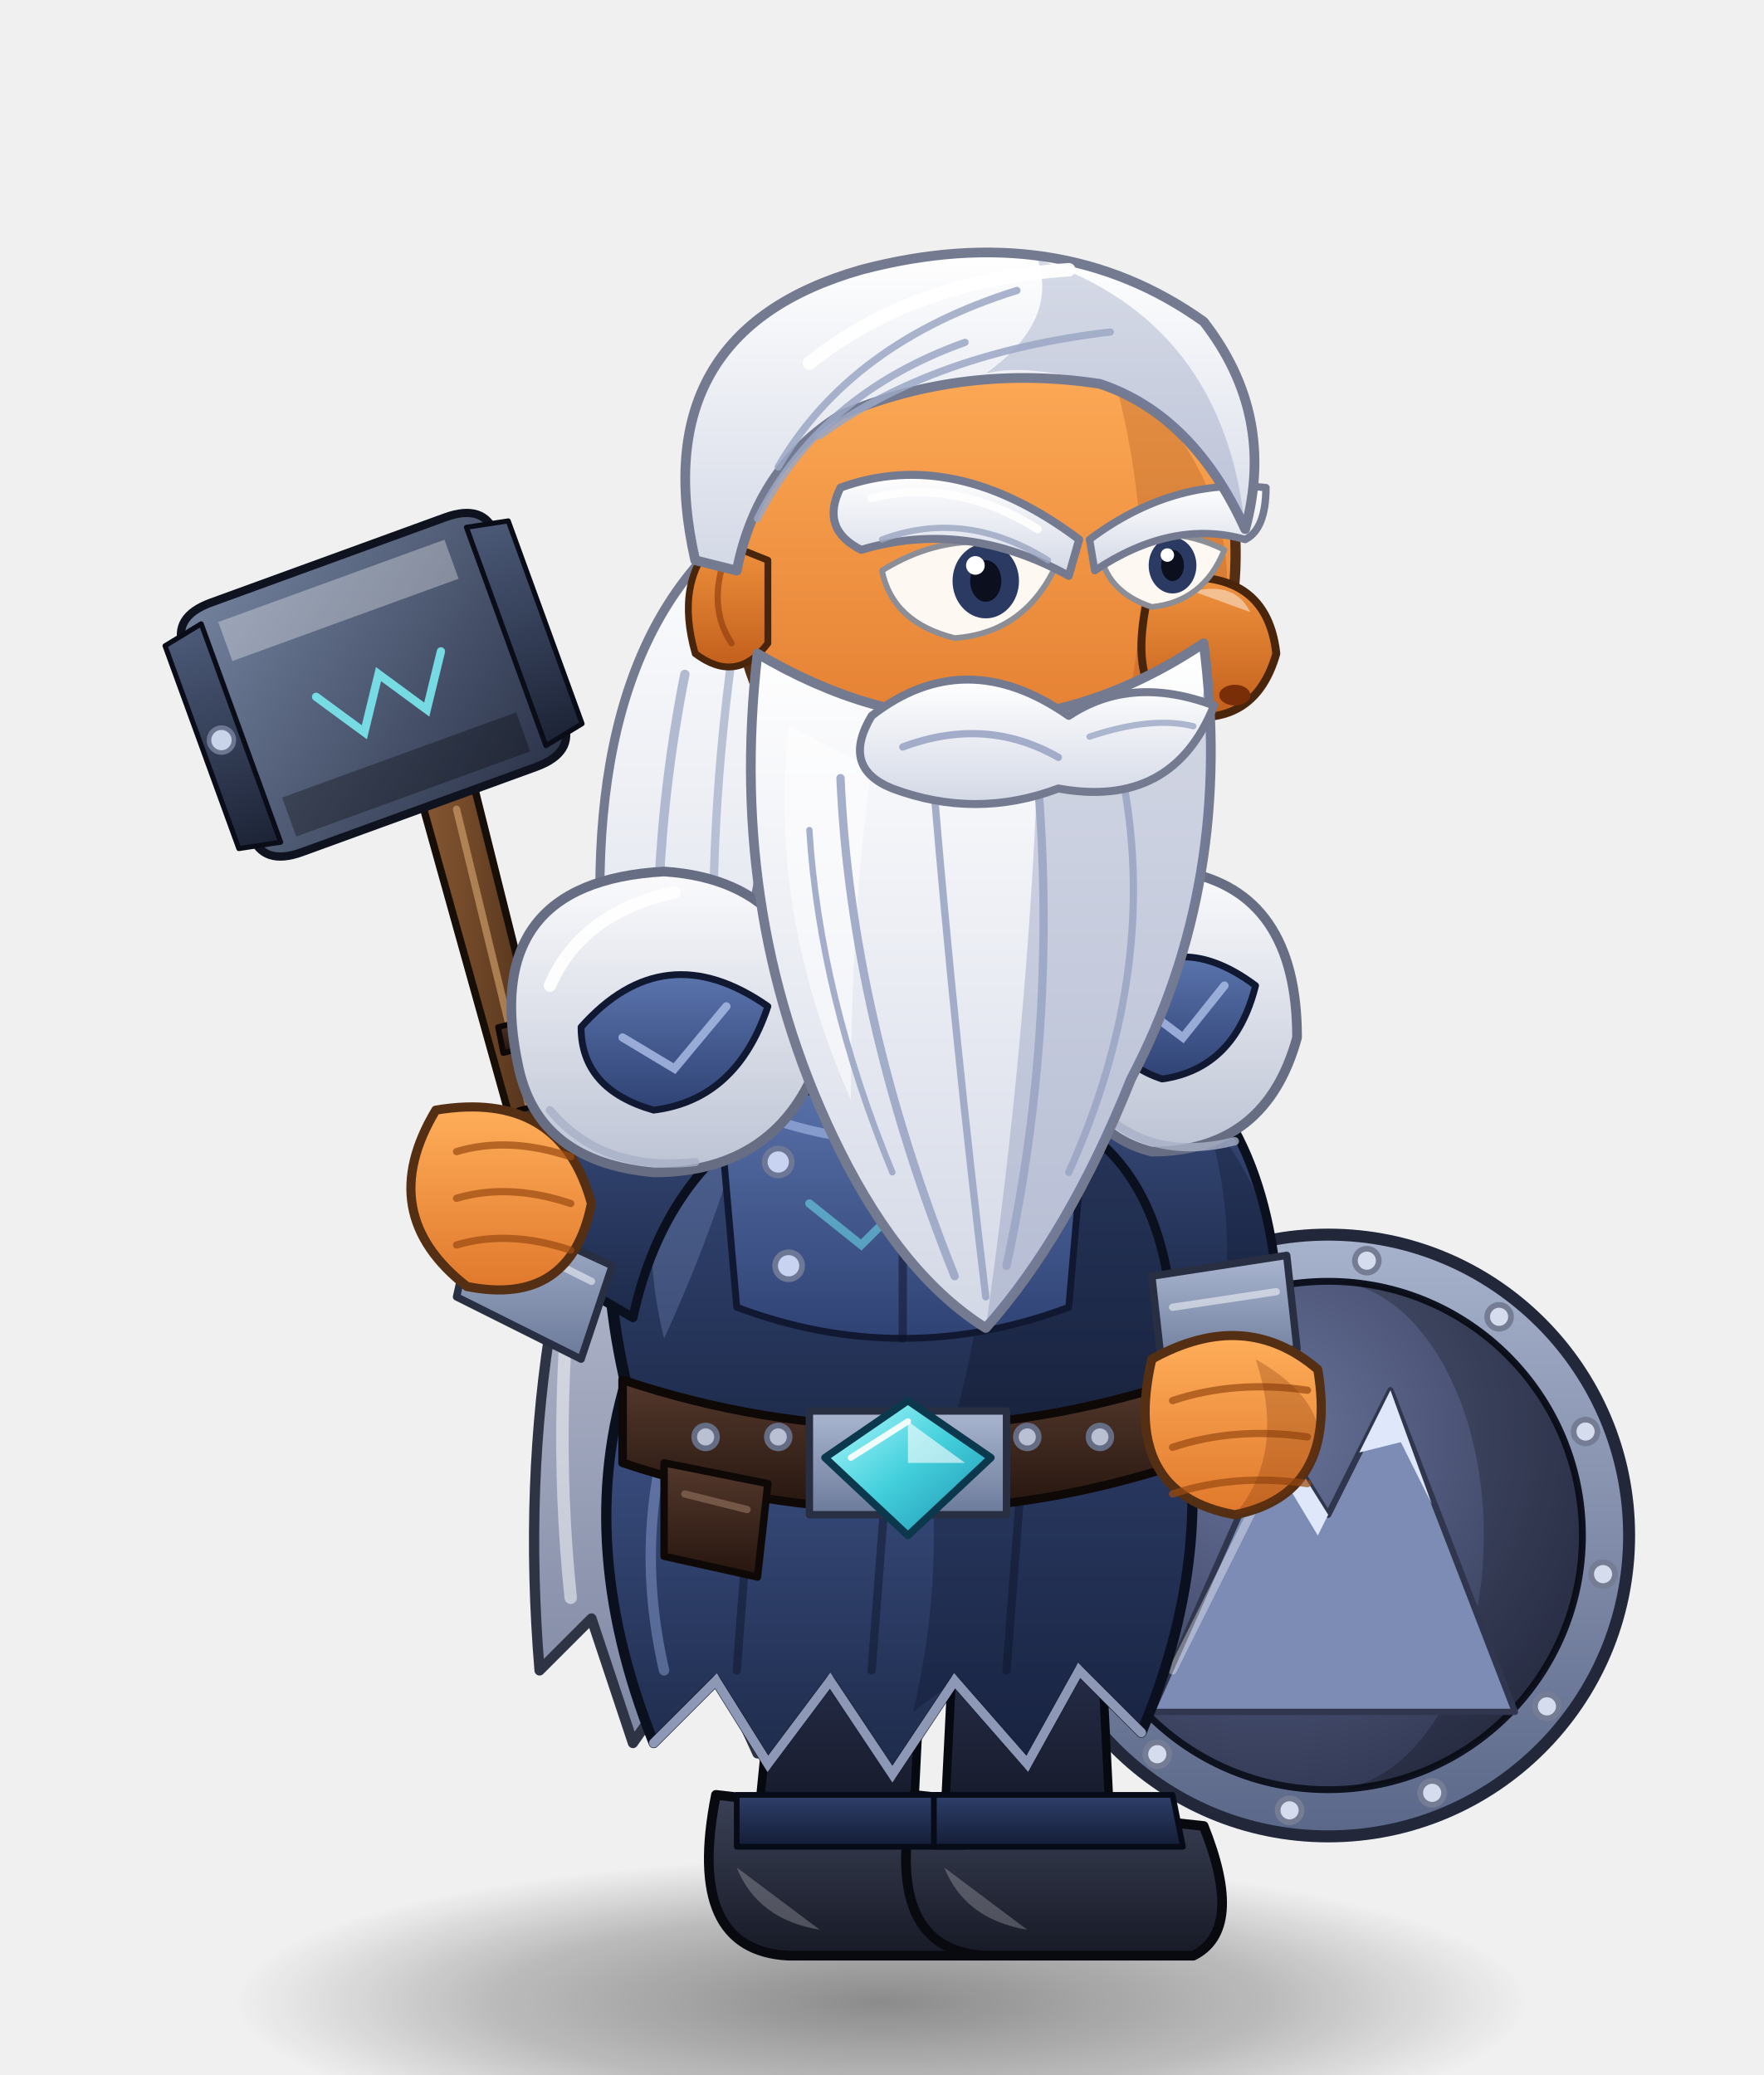
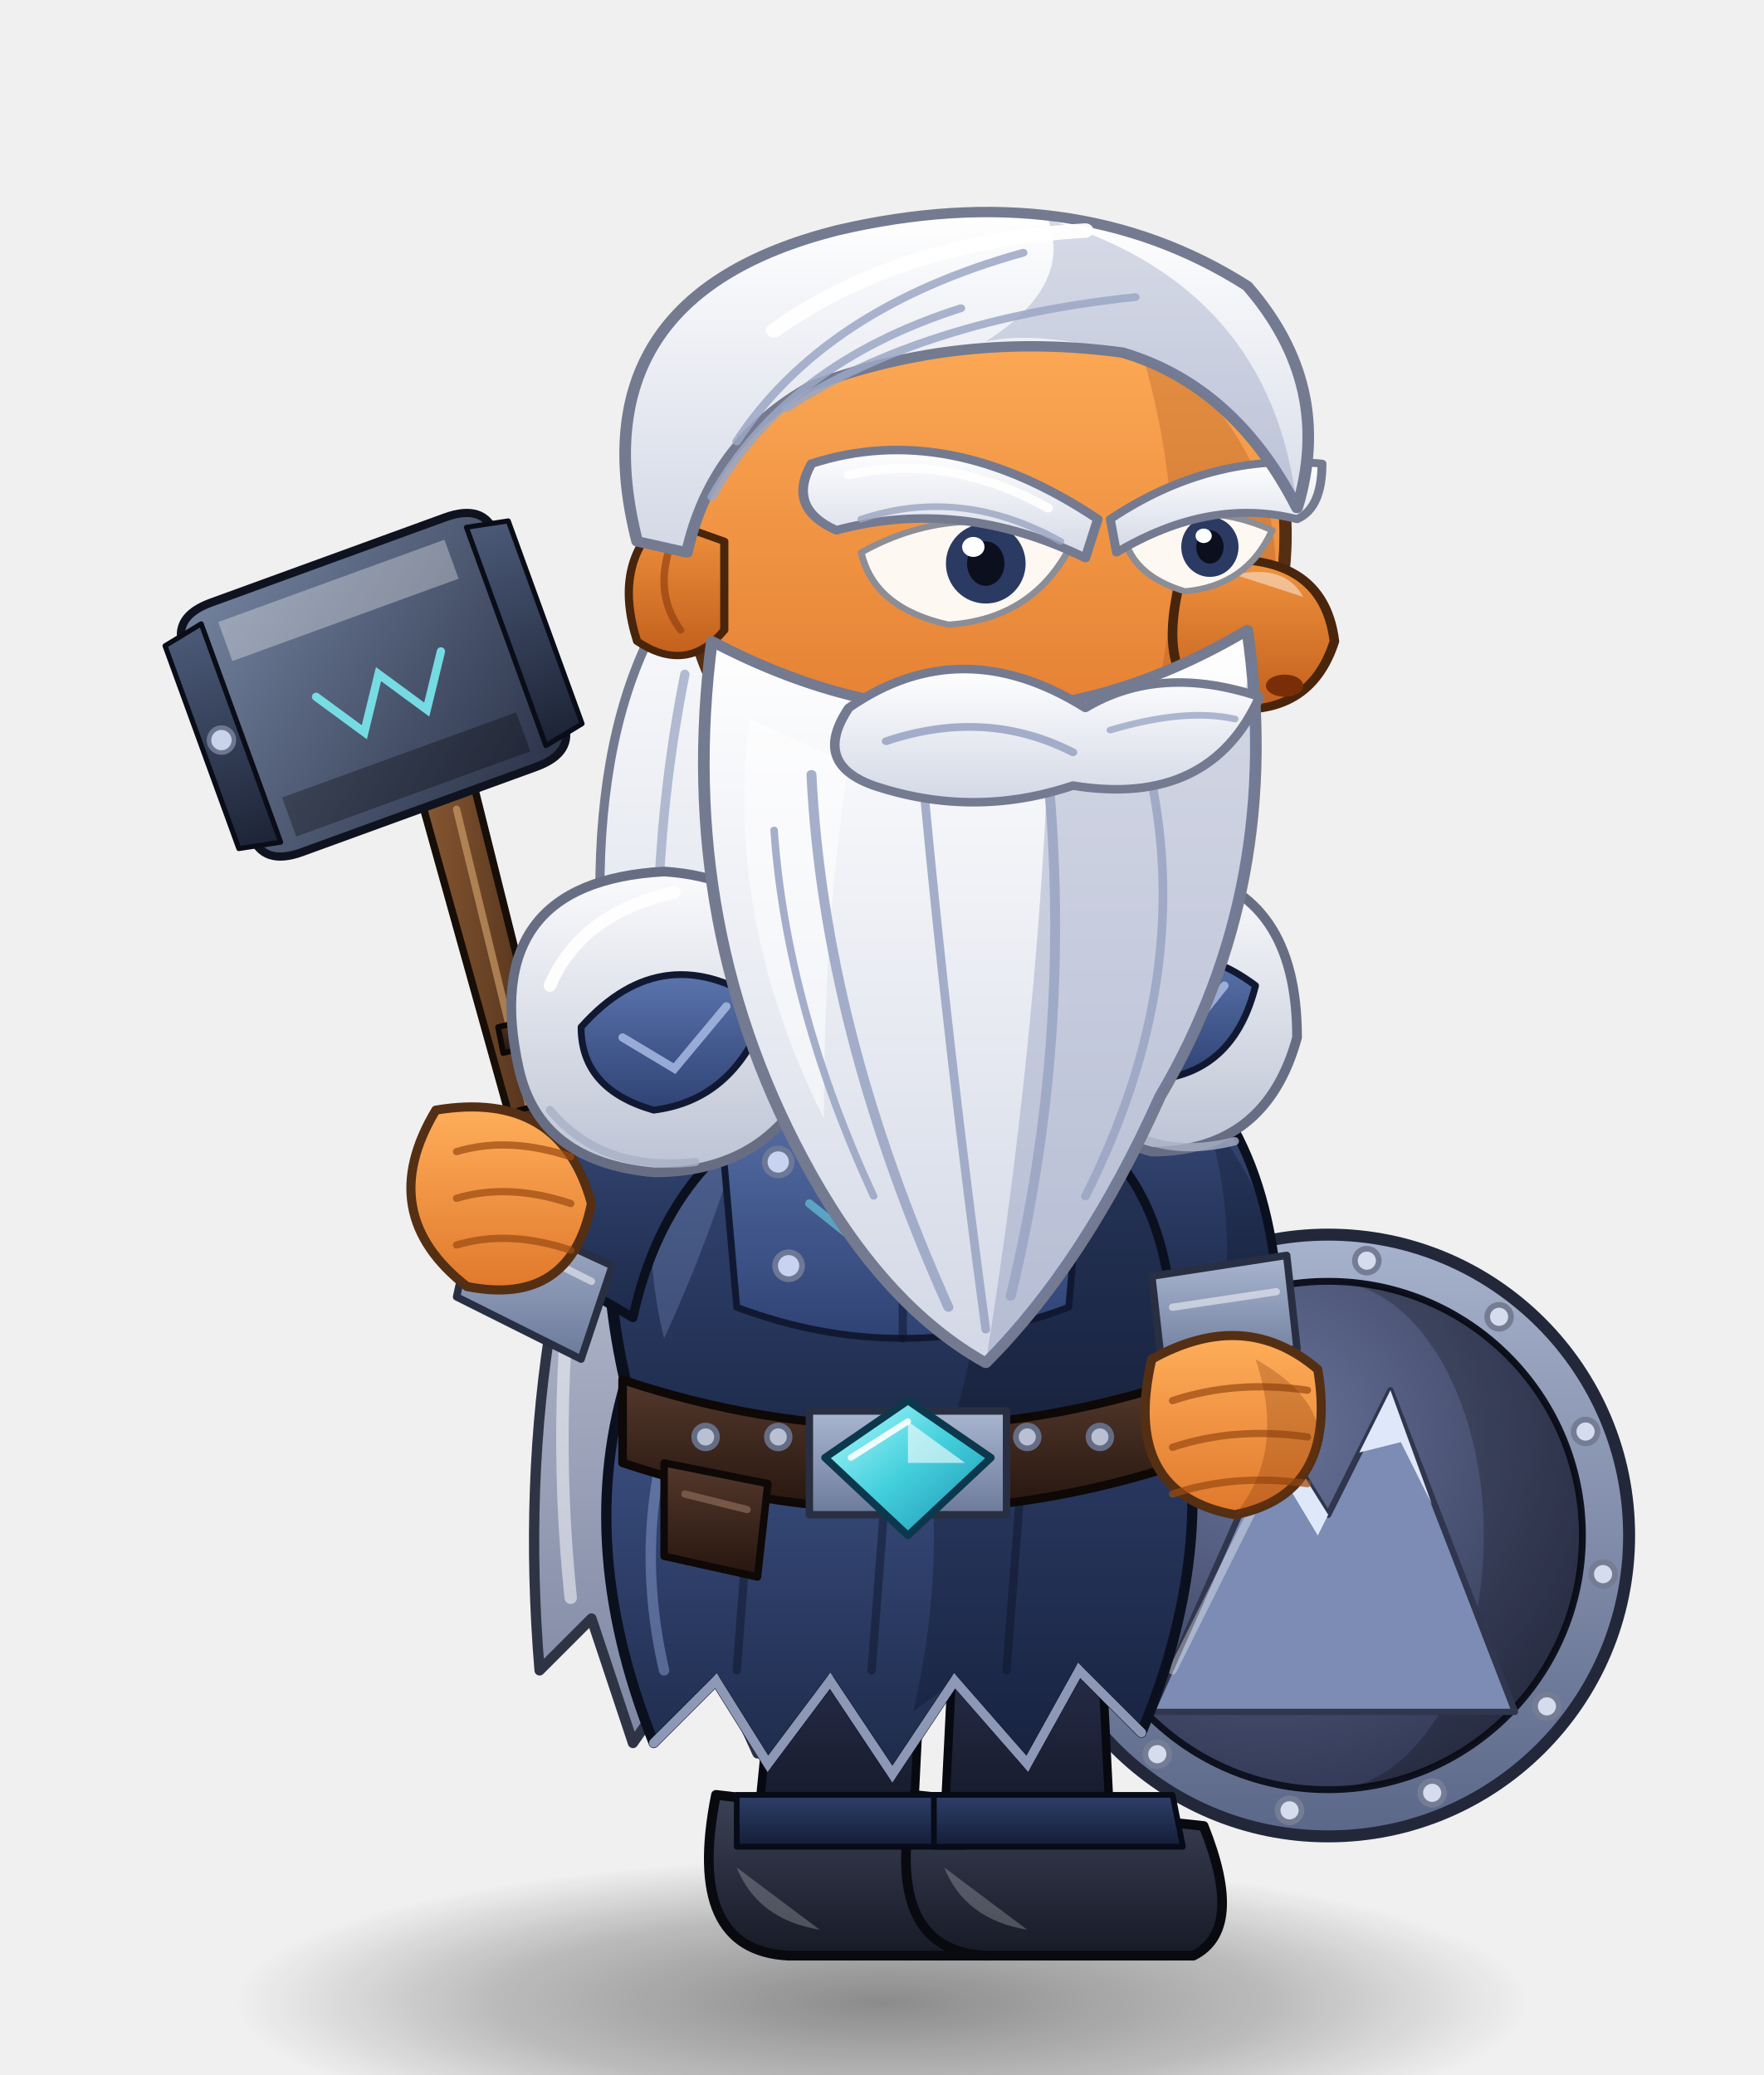
<svg xmlns="http://www.w3.org/2000/svg" viewBox="0 0 340 400" width="340" height="400">
  <defs>
    <linearGradient id="g1" x1="0" y1="0" x2="0" y2="1">
      <stop offset="0" stop-color="#40558a" />
      <stop offset="1" stop-color="#1d2a4a" />
    </linearGradient>
    <linearGradient id="g2" x1="0" y1="0" x2="0" y2="1">
      <stop offset="0" stop-color="#2e3f6a" />
      <stop offset="1" stop-color="#141d36" />
    </linearGradient>
    <linearGradient id="g3" x1="0" y1="0" x2="0" y2="1">
      <stop offset="0" stop-color="#5a74ac" />
      <stop offset="1" stop-color="#2f4274" />
    </linearGradient>
    <linearGradient id="g4" x1="0" y1="0" x2="0" y2="1">
      <stop offset="0" stop-color="#aab6d0" />
      <stop offset="1" stop-color="#6c7a9a" />
    </linearGradient>
    <linearGradient id="g5" x1="0" y1="0" x2="0" y2="1">
      <stop offset="0" stop-color="#ffae5a" />
      <stop offset="1" stop-color="#e0782c" />
    </linearGradient>
    <linearGradient id="g6" x1="0" y1="0" x2="0" y2="1">
      <stop offset="0" stop-color="#f0933e" />
      <stop offset="1" stop-color="#c25f1c" />
    </linearGradient>
    <linearGradient id="g7" x1="0" y1="0" x2="0" y2="1">
      <stop offset="0" stop-color="#ffffff" />
      <stop offset="1" stop-color="#d3d8e6" />
    </linearGradient>
    <linearGradient id="g8" x1="0" y1="0" x2="0" y2="1">
      <stop offset="0" stop-color="#fbfbfd" />
      <stop offset="1" stop-color="#bcc3d4" />
    </linearGradient>
    <linearGradient id="g9" x1="0" y1="0" x2="0" y2="1">
      <stop offset="0" stop-color="#c9cedd" />
      <stop offset="1" stop-color="#7d86a2" />
    </linearGradient>
    <linearGradient id="g10" x1="0" y1="0" x2="0" y2="1">
      <stop offset="0" stop-color="#3b4156" />
      <stop offset="1" stop-color="#171a26" />
    </linearGradient>
    <linearGradient id="g11" x1="0" y1="0" x2="0" y2="1">
      <stop offset="0" stop-color="#2b3250" />
      <stop offset="1" stop-color="#141828" />
    </linearGradient>
    <linearGradient id="g12" x1="0" y1="0" x2="0" y2="1">
      <stop offset="0" stop-color="#54382c" />
      <stop offset="1" stop-color="#26160f" />
    </linearGradient>
    <linearGradient id="g13" x1="0" y1="0" x2="1" y2="0">
      <stop offset="0" stop-color="#8a5a34" />
      <stop offset="1" stop-color="#3e2412" />
    </linearGradient>
    <linearGradient id="g14" x1="0" y1="0" x2="1" y2="1">
      <stop offset="0" stop-color="#74839f" />
      <stop offset="1" stop-color="#2a3248" />
    </linearGradient>
    <linearGradient id="g15" x1="0" y1="0" x2="0" y2="1">
      <stop offset="0" stop-color="#4c5a78" />
      <stop offset="1" stop-color="#1c2336" />
    </linearGradient>
    <linearGradient id="g16" x1="0" y1="0" x2="1" y2="1">
      <stop offset="0" stop-color="#b6fbff" />
      <stop offset="0.5" stop-color="#43d0dc" />
      <stop offset="1" stop-color="#1e8fb0" />
    </linearGradient>
    <radialGradient id="r17" cx="0.38" cy="0.3" r="0.9">
      <stop offset="0" stop-color="#68739a" />
      <stop offset="1" stop-color="#262c46" />
    </radialGradient>
    <linearGradient id="g18" x1="0" y1="0" x2="0" y2="1">
      <stop offset="0" stop-color="#a7b2cc" />
      <stop offset="1" stop-color="#5b6788" />
    </linearGradient>
    <radialGradient id="gsh">
      <stop offset="0" stop-color="#000" stop-opacity=".42" />
      <stop offset=".6" stop-color="#000" stop-opacity=".22" />
      <stop offset="1" stop-color="#000" stop-opacity="0" />
    </radialGradient>
  </defs>
  <ellipse cx="170.0" cy="386" rx="124.2" ry="28.08" fill="url(#gsh)" />
  <path d="M126 192 Q98 250 104 322 L114 312 L122 336 L136 316 L146 338 L160 318 L174 330 L190 300 L206 214 Z" fill="url(#g9)" stroke="#2f3445" stroke-width="1.98" stroke-linejoin="round" stroke-linecap="round" />
  <path d="M150 230 L206 214 L190 300 L174 330 L160 318 L146 338 Q150 290 150 230 Z" fill="#1c2440" fill-opacity="0.26" stroke="none" />
  <path d="M112 230 Q106 270 110 308" fill="none" stroke="#ffffff" stroke-opacity="0.5" stroke-width="2.4" stroke-linecap="round" />
  <path d="M122 240 Q118 280 124 322" fill="none" stroke="#7d86a2" stroke-opacity="0.6" stroke-width="1.6" stroke-linecap="round" />
  <path d="M150 96 Q112 118 116 184 Q118 222 128 236 Q140 206 148 160 Q154 126 158 106 Z" fill="url(#g7)" stroke="#747a90" stroke-width="1.76" stroke-linejoin="round" stroke-linecap="round" />
  <path d="M132 130 Q124 170 128 214" fill="none" stroke="#aab4cc" stroke-opacity="0.9" stroke-width="1.8" stroke-linecap="round" />
  <path d="M142 120 Q136 160 138 196" fill="none" stroke="#aab4cc" stroke-opacity="0.8" stroke-width="1.6" stroke-linecap="round" />
  <ellipse cx="256" cy="296" rx="58" ry="58" fill="url(#g18)" stroke="#22283a" stroke-width="2.31" />
  <ellipse cx="256" cy="296" rx="49" ry="49" fill="url(#r17)" stroke="#0e111e" stroke-width="1.32" />
  <path d="M256 247 A49 49 0 0 1 256 345 A30 49 0 0 0 256 247 Z" fill="#000" fill-opacity="0.22" stroke="none" />
  <path d="M214 280 Q222 258 246 250 Q228 268 224 296 Z" fill="#fff" fill-opacity="0.22" stroke="none" />
  <ellipse cx="308.979" cy="303.446" rx="2.3" ry="2.3" fill="#d5dcee" stroke="#757d95" stroke-width="1.1" />
  <ellipse cx="298.159" cy="328.938" rx="2.3" ry="2.3" fill="#d5dcee" stroke="#757d95" stroke-width="1.1" />
  <ellipse cx="276.041" cy="345.604" rx="2.3" ry="2.3" fill="#d5dcee" stroke="#757d95" stroke-width="1.1" />
  <ellipse cx="248.554" cy="348.979" rx="2.3" ry="2.3" fill="#d5dcee" stroke="#757d95" stroke-width="1.1" />
  <ellipse cx="223.062" cy="338.159" rx="2.3" ry="2.3" fill="#d5dcee" stroke="#757d95" stroke-width="1.1" />
  <ellipse cx="206.396" cy="316.041" rx="2.3" ry="2.3" fill="#d5dcee" stroke="#757d95" stroke-width="1.1" />
  <ellipse cx="203.021" cy="288.554" rx="2.3" ry="2.3" fill="#d5dcee" stroke="#757d95" stroke-width="1.1" />
  <ellipse cx="213.841" cy="263.062" rx="2.3" ry="2.3" fill="#d5dcee" stroke="#757d95" stroke-width="1.1" />
  <ellipse cx="235.959" cy="246.396" rx="2.3" ry="2.3" fill="#d5dcee" stroke="#757d95" stroke-width="1.1" />
  <ellipse cx="263.446" cy="243.021" rx="2.3" ry="2.3" fill="#d5dcee" stroke="#757d95" stroke-width="1.1" />
  <ellipse cx="288.938" cy="253.841" rx="2.3" ry="2.3" fill="#d5dcee" stroke="#757d95" stroke-width="1.1" />
  <ellipse cx="305.604" cy="275.959" rx="2.3" ry="2.3" fill="#d5dcee" stroke="#757d95" stroke-width="1.1" />
  <path d="M222 330 L246 276 L256 292 L268 268 L292 330 Z" fill="#7c8cb4" stroke="#2f364d" stroke-width="1.21" stroke-linejoin="round" stroke-linecap="round" />
  <path d="M246 276 L240 288 L248 286 L254 296 L256 292 Z" fill="#dfe8fa" stroke="#2b1b17" stroke-width="0" stroke-linejoin="round" stroke-linecap="round" />
  <path d="M268 268 L262 280 L270 278 L276 290 Z" fill="#dfe8fa" stroke="#2b1b17" stroke-width="0" stroke-linejoin="round" stroke-linecap="round" />
  <path d="M226 322 L246 282" fill="none" stroke="#ffffff" stroke-opacity="0.35" stroke-width="1.6" stroke-linecap="round" />
  <path d="M150 312 L178 312 L176 352 L146 352 Z" fill="url(#g11)" stroke="#070911" stroke-width="1.65" stroke-linejoin="round" stroke-linecap="round" />
  <path d="M184 312 L212 312 L214 352 L182 352 Z" fill="url(#g11)" stroke="#070911" stroke-width="1.65" stroke-linejoin="round" stroke-linecap="round" />
  <path d="M138 346 Q132 376 152 377 L190 377 Q198 372 190 352 Z" fill="url(#g10)" stroke="#080a10" stroke-width="1.87" stroke-linejoin="round" stroke-linecap="round" />
  <path d="M176 346 Q170 376 190 377 L230 377 Q240 372 232 352 Z" fill="url(#g10)" stroke="#080a10" stroke-width="1.87" stroke-linejoin="round" stroke-linecap="round" />
  <path d="M142 346 L184 346 L186 356 L142 356 Z" fill="url(#g2)" stroke="#070b17" stroke-width="1.1" stroke-linejoin="round" stroke-linecap="round" />
  <path d="M180 346 L226 346 L228 356 L180 356 Z" fill="url(#g2)" stroke="#070b17" stroke-width="1.1" stroke-linejoin="round" stroke-linecap="round" />
  <path d="M142 360 Q146 370 158 372" fill="#fff" fill-opacity="0.22" stroke="none" />
  <path d="M182 360 Q186 370 198 372" fill="#fff" fill-opacity="0.22" stroke="none" />
  <path d="M122 262 L226 262 Q236 296 220 334 L208 322 L198 340 L184 324 L172 342 L160 324 L148 340 L138 324 L126 336 Q110 296 122 262 Z" fill="url(#g1)" stroke="#0b101f" stroke-width="1.98" stroke-linejoin="round" stroke-linecap="round" />
  <path d="M176 262 L226 262 Q236 296 220 334 L208 322 L198 340 L184 324 L176 330 Q184 296 176 262 Z" fill="#0c1226" fill-opacity="0.32" stroke="none" />
  <path d="M146 270 L142 322" fill="none" stroke="#0c1226" stroke-opacity="0.45" stroke-width="1.6" stroke-linecap="round" />
  <path d="M172 270 L168 322" fill="none" stroke="#0c1226" stroke-opacity="0.45" stroke-width="1.6" stroke-linecap="round" />
  <path d="M198 270 L194 322" fill="none" stroke="#0c1226" stroke-opacity="0.45" stroke-width="1.6" stroke-linecap="round" />
  <path d="M126 336 L138 324 L148 340 L160 324 L172 342 L184 324 L198 340 L208 322 L220 334" fill="none" stroke="#9aa7c6" stroke-opacity="0.9" stroke-width="1.8" stroke-linecap="round" />
  <path d="M130 272 Q122 296 128 322" fill="none" stroke="#7f93c4" stroke-opacity="0.55" stroke-width="2" stroke-linecap="round" />
  <path d="M122 194 Q112 236 122 272 Q174 286 226 272 Q236 236 222 194 Q174 180 122 194 Z" fill="url(#g1)" stroke="#0b101f" stroke-width="2.2" stroke-linejoin="round" stroke-linecap="round" />
  <path d="M180 188 Q228 208 226 270 Q204 278 182 280 Q198 232 180 188 Z" fill="#0c1226" fill-opacity="0.34" stroke="none" />
  <path d="M130 204 Q122 234 128 258 Q140 232 146 206 Z" fill="#9fb6ee" fill-opacity="0.22" stroke="none" />
  <path d="M138 206 Q174 218 210 206 L206 252 Q174 264 142 252 Z" fill="url(#g3)" stroke="#111932" stroke-width="1.32" stroke-linejoin="round" stroke-linecap="round" />
  <path d="M144 214 Q174 226 204 214" fill="none" stroke="#a9bcea" stroke-opacity="0.6" stroke-width="1.8" stroke-linecap="round" />
  <path d="M174 220 L174 258" fill="none" stroke="#0c1226" stroke-opacity="0.5" stroke-width="1.6" stroke-linecap="round" />
  <ellipse cx="150" cy="224" rx="2.6" ry="2.6" fill="#c7d3f0" stroke="#6d7796" stroke-width="1.1" />
  <ellipse cx="198" cy="224" rx="2.6" ry="2.6" fill="#c7d3f0" stroke="#6d7796" stroke-width="1.1" />
  <ellipse cx="152" cy="244" rx="2.6" ry="2.6" fill="#c7d3f0" stroke="#6d7796" stroke-width="1.1" />
  <ellipse cx="196" cy="244" rx="2.6" ry="2.6" fill="#c7d3f0" stroke="#6d7796" stroke-width="1.1" />
  <path d="M156 232 L166 240 L176 230 L186 240 L196 232" fill="none" stroke="#6fe0ee" stroke-opacity="0.55" stroke-width="1.6" stroke-linecap="round" />
  <path d="M120 266 Q174 284 228 266 L228 282 Q174 300 120 282 Z" fill="url(#g12)" stroke="#0e0806" stroke-width="1.65" stroke-linejoin="round" stroke-linecap="round" />
  <ellipse cx="136" cy="277" rx="2.2" ry="2.2" fill="#b9c0d4" stroke="#656d84" stroke-width="1.1" />
  <ellipse cx="150" cy="277" rx="2.2" ry="2.2" fill="#b9c0d4" stroke="#656d84" stroke-width="1.1" />
  <ellipse cx="198" cy="277" rx="2.2" ry="2.2" fill="#b9c0d4" stroke="#656d84" stroke-width="1.1" />
  <ellipse cx="212" cy="277" rx="2.2" ry="2.2" fill="#b9c0d4" stroke="#656d84" stroke-width="1.1" />
  <path d="M156 272 L194 272 L194 292 L156 292 Z" fill="url(#g4)" stroke="#292f42" stroke-width="1.43" stroke-linejoin="round" stroke-linecap="round" />
  <path d="M175 270 L191 281 L175 296 L159 281 Z" fill="url(#g16)" stroke="#0b384c" stroke-width="1.43" stroke-linejoin="round" stroke-linecap="round" />
  <path d="M175 274 L186 282 L175 282 Z" fill="#fff" fill-opacity="0.6" stroke="none" />
  <path d="M164 281 L175 274" fill="none" stroke="#fff" stroke-opacity="0.9" stroke-width="1.2" stroke-linecap="round" />
  <path d="M128 282 L148 286 L146 304 L128 300 Z" fill="url(#g12)" stroke="#0e0806" stroke-width="1.43" stroke-linejoin="round" stroke-linecap="round" />
  <path d="M132 288 L144 291" fill="none" stroke="#8b6a58" stroke-opacity="0.7" stroke-width="1.4" stroke-linecap="round" />
  <path d="M214 196 Q242 208 246 246 L226 254 Q224 226 206 216 Z" fill="url(#g1)" stroke="#0b101f" stroke-width="1.76" stroke-linejoin="round" stroke-linecap="round" />
  <path d="M232 214 Q246 232 246 246 L236 250 Q238 232 232 214 Z" fill="#0c1226" fill-opacity="0.3" stroke="none" />
  <path d="M222 246 L248 242 L250 260 L224 264 Z" fill="url(#g4)" stroke="#292f42" stroke-width="1.43" stroke-linejoin="round" stroke-linecap="round" />
  <path d="M226 252 L246 249" fill="none" stroke="#fff" stroke-opacity="0.5" stroke-width="1.4" stroke-linecap="round" />
  <path d="M222 262 Q216 288 238 292 Q258 288 254 264 Q240 252 222 262 Z" fill="url(#g5)" stroke="#552f13" stroke-width="1.76" stroke-linejoin="round" stroke-linecap="round" />
  <path d="M226 270 Q238 266 252 268" fill="none" stroke="#9a4a12" stroke-opacity="0.7" stroke-width="1.4" stroke-linecap="round" />
  <path d="M226 279 Q238 275 252 277" fill="none" stroke="#9a4a12" stroke-opacity="0.7" stroke-width="1.4" stroke-linecap="round" />
  <path d="M226 288 Q238 284 252 286" fill="none" stroke="#9a4a12" stroke-opacity="0.7" stroke-width="1.4" stroke-linecap="round" />
  <path d="M242 262 Q256 270 254 280 Q250 290 238 292 Q248 280 242 262 Z" fill="#7a3208" fill-opacity="0.28" stroke="none" />
  <path d="M204 196 Q200 168 228 168 Q250 172 250 200 Q244 222 222 222 Q206 218 204 196 Z" fill="url(#g8)" stroke="#676e84" stroke-width="1.87" stroke-linejoin="round" stroke-linecap="round" />
  <path d="M214 192 Q226 178 242 190 Q238 206 224 208 Q212 204 214 192 Z" fill="url(#g3)" stroke="#111932" stroke-width="1.32" stroke-linejoin="round" stroke-linecap="round" />
  <path d="M220 194 L228 200 L236 190" fill="none" stroke="#aebfe8" stroke-opacity="0.8" stroke-width="1.6" stroke-linecap="round" />
  <path d="M208 180 Q216 170 230 170" fill="none" stroke="#fff" stroke-opacity="0.9" stroke-width="2.4" stroke-linecap="round" />
  <path d="M212 214 Q222 224 238 220" fill="none" stroke="#a8b0c6" stroke-opacity="0.8" stroke-width="1.6" stroke-linecap="round" />
  <path d="M104 236 L112 234 L90 146 L80 150 Z" fill="url(#g13)" stroke="#170e07" stroke-width="1.43" stroke-linejoin="round" stroke-linecap="round" />
  <path d="M106 230 L88 156" fill="none" stroke="#d8a870" stroke-opacity="0.6" stroke-width="1.4" stroke-linecap="round" />
  <path d="M96 198 l8 -2 l1 5 l-8 2 Z" fill="url(#g12)" stroke="#0e0806" stroke-width="1.1" stroke-linejoin="round" stroke-linecap="round" />
  <path d="M100 214 l8 -2 l1 5 l-8 2 Z" fill="url(#g12)" stroke="#0e0806" stroke-width="1.1" stroke-linejoin="round" stroke-linecap="round" />
  <g transform="translate(72 132) rotate(-20) scale(.8)">
    <path d="M-40 -24 Q-40 -32 -30 -32 L30 -32 Q40 -32 40 -24 L40 24 Q40 32 30 32 L-30 32 Q-40 32 -40 24 Z" fill="url(#g14)" stroke="#0f131f" stroke-width="1.98" stroke-linejoin="round" stroke-linecap="round" />
    <path d="M-44 -26 L-34 -28 L-34 28 L-44 26 Z" fill="url(#g15)" stroke="#0a0d17" stroke-width="1.21" stroke-linejoin="round" stroke-linecap="round" />
    <path d="M34 -28 L44 -26 L44 26 L34 28 Z" fill="url(#g15)" stroke="#0a0d17" stroke-width="1.21" stroke-linejoin="round" stroke-linecap="round" />
    <path d="M-30 -27 L28 -27 L28 -17 L-30 -17 Z" fill="#fff" fill-opacity="0.32" stroke="none" />
    <path d="M-30 18 L30 18 L30 28 L-30 28 Z" fill="#000" fill-opacity="0.3" stroke="none" />
    <path d="M-14 -2 L-6 10 L2 -2 L10 10 L18 -2" fill="none" stroke="#7be9f0" stroke-opacity="0.9" stroke-width="2" stroke-linecap="round" />
    <ellipse cx="-39" cy="0" rx="3" ry="3" fill="#c9d3ea" stroke="#6e7792" stroke-width="1.1" />
  </g>
  <path d="M136 196 Q110 204 98 240 L122 254 Q128 226 150 214 Z" fill="url(#g1)" stroke="#0b101f" stroke-width="1.76" stroke-linejoin="round" stroke-linecap="round" />
  <path d="M92 232 L118 244 L112 262 L88 250 Z" fill="url(#g4)" stroke="#292f42" stroke-width="1.43" stroke-linejoin="round" stroke-linecap="round" />
  <path d="M96 238 L114 247" fill="none" stroke="#fff" stroke-opacity="0.5" stroke-width="1.4" stroke-linecap="round" />
  <path d="M84 214 Q72 234 90 248 Q110 252 114 232 Q108 210 84 214 Z" fill="url(#g5)" stroke="#552f13" stroke-width="1.76" stroke-linejoin="round" stroke-linecap="round" />
  <path d="M88 222 Q98 219 110 223" fill="none" stroke="#9a4a12" stroke-opacity="0.7" stroke-width="1.4" stroke-linecap="round" />
  <path d="M88 231 Q98 228 110 232" fill="none" stroke="#9a4a12" stroke-opacity="0.7" stroke-width="1.4" stroke-linecap="round" />
  <path d="M88 240 Q98 237 110 241" fill="none" stroke="#9a4a12" stroke-opacity="0.7" stroke-width="1.4" stroke-linecap="round" />
  <path d="M100 206 Q92 170 128 168 Q158 170 158 204 Q150 226 126 226 Q104 224 100 206 Z" fill="url(#g8)" stroke="#676e84" stroke-width="1.87" stroke-linejoin="round" stroke-linecap="round" />
  <path d="M112 198 Q128 180 148 194 Q142 212 126 214 Q112 210 112 198 Z" fill="url(#g3)" stroke="#111932" stroke-width="1.32" stroke-linejoin="round" stroke-linecap="round" />
  <path d="M120 200 L130 206 L140 194" fill="none" stroke="#aebfe8" stroke-opacity="0.8" stroke-width="1.6" stroke-linecap="round" />
  <path d="M106 190 Q112 176 130 172" fill="none" stroke="#fff" stroke-opacity="0.9" stroke-width="2.4" stroke-linecap="round" />
  <path d="M106 214 Q116 226 134 224" fill="none" stroke="#a8b0c6" stroke-opacity="0.8" stroke-width="1.6" stroke-linecap="round" />
-   <path d="M142 96 Q138 142 166 152 Q192 158 216 148 Q240 134 238 102 Q234 66 190 62 Q146 64 142 96 Z" fill="url(#g5)" stroke="#552f13" stroke-width="1.98" stroke-linejoin="round" stroke-linecap="round" />
-   <path d="M214 70 Q240 92 236 120 Q230 140 214 148 Q226 112 214 70 Z" fill="#8a3a0c" fill-opacity="0.22" stroke="none" />
-   <path d="M138 104 Q130 112 134 126 Q142 132 148 124 L148 108 Z" fill="url(#g6)" stroke="#49250c" stroke-width="1.32" stroke-linejoin="round" stroke-linecap="round" />
-   <path d="M139 110 Q137 118 141 124" fill="none" stroke="#8a3a0c" stroke-opacity="0.6" stroke-width="1.2" stroke-linecap="round" />
-   <path d="M222 112 Q244 108 246 126 Q242 140 228 138 Q216 134 222 112 Z" fill="url(#g6)" stroke="#49250c" stroke-width="1.54" stroke-linejoin="round" stroke-linecap="round" />
-   <path d="M230 114 Q238 112 241 118" fill="#fff" fill-opacity="0.45" stroke="none" />
-   <ellipse cx="238" cy="134" rx="3" ry="2" fill="#7a2e08" stroke="#2b1b17" stroke-width="0" />
-   <path d="M170 110 Q186 100 204 108 Q198 122 184 123 Q172 120 170 110 Z" fill="#fdf9f2" stroke="#8b8d97" stroke-width="1.1" stroke-linejoin="round" stroke-linecap="round" />
-   <ellipse cx="190" cy="112" rx="6.4" ry="7.2" fill="#2a3a62" stroke="#2b1b17" stroke-width="0" />
-   <ellipse cx="190" cy="112" rx="3" ry="4" fill="#0b0f1e" stroke="#2b1b17" stroke-width="0" />
-   <ellipse cx="188" cy="109" rx="1.8" ry="1.8" fill="#fff" stroke="#2b1b17" stroke-width="0" />
-   <path d="M212 106 Q224 100 236 106 Q232 116 222 117 Q213 114 212 106 Z" fill="#fdf9f2" stroke="#8b8d97" stroke-width="1.1" stroke-linejoin="round" stroke-linecap="round" />
-   <ellipse cx="226" cy="109" rx="4.6" ry="5.4" fill="#2a3a62" stroke="#2b1b17" stroke-width="0" />
-   <ellipse cx="226" cy="109" rx="2.2" ry="3" fill="#0b0f1e" stroke="#2b1b17" stroke-width="0" />
-   <ellipse cx="225" cy="107" rx="1.3" ry="1.3" fill="#fff" stroke="#2b1b17" stroke-width="0" />
-   <path d="M162 94 Q184 86 208 104 L206 111 Q186 100 166 106 Q158 102 162 94 Z" fill="url(#g7)" stroke="#747a90" stroke-width="1.54" stroke-linejoin="round" stroke-linecap="round" />
-   <path d="M168 96 Q184 92 200 102" fill="none" stroke="#fff" stroke-opacity="0.9" stroke-width="1.6" stroke-linecap="round" />
-   <path d="M170 104 Q186 98 202 108" fill="none" stroke="#9aa5c0" stroke-opacity="0.8" stroke-width="1.2" stroke-linecap="round" />
-   <path d="M210 104 Q226 92 244 94 Q244 102 240 104 Q226 100 211 110 Z" fill="url(#g7)" stroke="#747a90" stroke-width="1.43" stroke-linejoin="round" stroke-linecap="round" />
-   <path d="M146 126 Q140 178 162 222 Q174 246 190 256 Q206 238 218 208 Q238 170 232 124 Q190 152 146 126 Z" fill="url(#g7)" stroke="#747a90" stroke-width="1.87" stroke-linejoin="round" stroke-linecap="round" />
-   <path d="M200 148 Q236 150 232 124 Q238 170 218 208 Q206 238 190 256 Q198 200 200 148 Z" fill="#6f7ea8" fill-opacity="0.3" stroke="none" />
-   <path d="M152 140 Q148 176 164 212 Q164 176 168 148 Z" fill="#ffffff" fill-opacity="0.55" stroke="none" />
-   <path d="M162 150 Q164 196 184 246" fill="none" stroke="#9ba7c4" stroke-opacity="0.9" stroke-width="1.6" stroke-linecap="round" />
-   <path d="M180 152 Q184 200 190 250" fill="none" stroke="#9ba7c4" stroke-opacity="0.9" stroke-width="1.4" stroke-linecap="round" />
-   <path d="M200 150 Q204 198 194 244" fill="none" stroke="#9ba7c4" stroke-opacity="0.9" stroke-width="1.6" stroke-linecap="round" />
-   <path d="M216 148 Q224 186 206 226" fill="none" stroke="#9ba7c4" stroke-opacity="0.9" stroke-width="1.4" stroke-linecap="round" />
-   <path d="M156 160 Q158 192 172 226" fill="none" stroke="#9ba7c4" stroke-opacity="0.9" stroke-width="1.2" stroke-linecap="round" />
-   <path d="M168 138 Q186 124 206 138 Q218 130 234 136 Q226 156 204 152 Q188 158 172 152 Q162 148 168 138 Z" fill="url(#g7)" stroke="#747a90" stroke-width="1.54" stroke-linejoin="round" stroke-linecap="round" />
-   <path d="M174 144 Q190 138 204 146" fill="none" stroke="#9ba7c4" stroke-opacity="0.9" stroke-width="1.4" stroke-linecap="round" />
-   <path d="M210 142 Q222 138 230 140" fill="none" stroke="#9ba7c4" stroke-opacity="0.8" stroke-width="1.2" stroke-linecap="round" />
-   <path d="M134 108 Q124 64 166 52 Q204 42 232 62 Q246 80 240 102 Q230 80 212 74 Q186 70 162 80 Q146 90 142 110 Z" fill="url(#g7)" stroke="#747a90" stroke-width="1.87" stroke-linejoin="round" stroke-linecap="round" />
-   <path d="M200 50 Q236 62 240 102 Q230 80 212 74 Q198 70 190 72 Q204 62 200 50 Z" fill="#6f7ea8" fill-opacity="0.28" stroke="none" />
-   <path d="M150 90 Q164 66 196 56" fill="none" stroke="#9ba7c4" stroke-opacity="0.85" stroke-width="1.4" stroke-linecap="round" />
-   <path d="M146 100 Q158 76 186 66" fill="none" stroke="#9ba7c4" stroke-opacity="0.85" stroke-width="1.4" stroke-linecap="round" />
-   <path d="M158 84 Q180 68 214 64" fill="none" stroke="#9ba7c4" stroke-opacity="0.85" stroke-width="1.4" stroke-linecap="round" />
-   <path d="M156 70 Q176 54 206 52" fill="none" stroke="#ffffff" stroke-opacity="0.95" stroke-width="2.6" stroke-linecap="round" />
+   <g transform="translate(190 160) scale(1.2 1.07) translate(-190 -160)">
+     <path d="M142 96 Q138 142 166 152 Q192 158 216 148 Q240 134 238 102 Q234 66 190 62 Q146 64 142 96 Z" fill="url(#g5)" stroke="#552f13" stroke-width="1.98" stroke-linejoin="round" stroke-linecap="round" />
+     <path d="M214 70 Q240 92 236 120 Q230 140 214 148 Q226 112 214 70 Z" fill="#8a3a0c" fill-opacity="0.22" stroke="none" />
+     <path d="M138 104 Q130 112 134 126 Q142 132 148 124 L148 108 Z" fill="url(#g6)" stroke="#49250c" stroke-width="1.32" stroke-linejoin="round" stroke-linecap="round" />
+     <path d="M139 110 Q137 118 141 124" fill="none" stroke="#8a3a0c" stroke-opacity="0.6" stroke-width="1.2" stroke-linecap="round" />
+     <path d="M222 112 Q244 108 246 126 Q242 140 228 138 Q216 134 222 112 Z" fill="url(#g6)" stroke="#49250c" stroke-width="1.54" stroke-linejoin="round" stroke-linecap="round" />
+     <path d="M230 114 Q238 112 241 118" fill="#fff" fill-opacity="0.45" stroke="none" />
+     <ellipse cx="238" cy="134" rx="3" ry="2" fill="#7a2e08" stroke="#2b1b17" stroke-width="0" />
+     <path d="M170 110 Q186 100 204 108 Q198 122 184 123 Q172 120 170 110 Z" fill="#fdf9f2" stroke="#8b8d97" stroke-width="1.1" stroke-linejoin="round" stroke-linecap="round" />
+     <ellipse cx="190" cy="112" rx="6.4" ry="7.2" fill="#2a3a62" stroke="#2b1b17" stroke-width="0" />
+     <ellipse cx="190" cy="112" rx="3" ry="4" fill="#0b0f1e" stroke="#2b1b17" stroke-width="0" />
+     <ellipse cx="188" cy="109" rx="1.8" ry="1.8" fill="#fff" stroke="#2b1b17" stroke-width="0" />
+     <path d="M212 106 Q224 100 236 106 Q232 116 222 117 Q213 114 212 106 Z" fill="#fdf9f2" stroke="#8b8d97" stroke-width="1.1" stroke-linejoin="round" stroke-linecap="round" />
+     <ellipse cx="226" cy="109" rx="4.6" ry="5.4" fill="#2a3a62" stroke="#2b1b17" stroke-width="0" />
+     <ellipse cx="226" cy="109" rx="2.2" ry="3" fill="#0b0f1e" stroke="#2b1b17" stroke-width="0" />
+     <ellipse cx="225" cy="107" rx="1.3" ry="1.3" fill="#fff" stroke="#2b1b17" stroke-width="0" />
+     <path d="M162 94 Q184 86 208 104 L206 111 Q186 100 166 106 Q158 102 162 94 Z" fill="url(#g7)" stroke="#747a90" stroke-width="1.54" stroke-linejoin="round" stroke-linecap="round" />
+     <path d="M168 96 Q184 92 200 102" fill="none" stroke="#fff" stroke-opacity="0.9" stroke-width="1.6" stroke-linecap="round" />
+     <path d="M170 104 Q186 98 202 108" fill="none" stroke="#9aa5c0" stroke-opacity="0.8" stroke-width="1.2" stroke-linecap="round" />
+     <path d="M210 104 Q226 92 244 94 Q244 102 240 104 Q226 100 211 110 Z" fill="url(#g7)" stroke="#747a90" stroke-width="1.43" stroke-linejoin="round" stroke-linecap="round" />
+     <path d="M146 126 Q140 178 162 222 Q174 246 190 256 Q206 238 218 208 Q238 170 232 124 Q190 152 146 126 Z" fill="url(#g7)" stroke="#747a90" stroke-width="1.87" stroke-linejoin="round" stroke-linecap="round" />
+     <path d="M200 148 Q236 150 232 124 Q238 170 218 208 Q206 238 190 256 Q198 200 200 148 Z" fill="#6f7ea8" fill-opacity="0.3" stroke="none" />
+     <path d="M152 140 Q148 176 164 212 Q164 176 168 148 Z" fill="#ffffff" fill-opacity="0.55" stroke="none" />
+     <path d="M162 150 Q164 196 184 246" fill="none" stroke="#9ba7c4" stroke-opacity="0.9" stroke-width="1.6" stroke-linecap="round" />
+     <path d="M180 152 Q184 200 190 250" fill="none" stroke="#9ba7c4" stroke-opacity="0.9" stroke-width="1.4" stroke-linecap="round" />
+     <path d="M200 150 Q204 198 194 244" fill="none" stroke="#9ba7c4" stroke-opacity="0.9" stroke-width="1.6" stroke-linecap="round" />
+     <path d="M216 148 Q224 186 206 226" fill="none" stroke="#9ba7c4" stroke-opacity="0.9" stroke-width="1.4" stroke-linecap="round" />
+     <path d="M156 160 Q158 192 172 226" fill="none" stroke="#9ba7c4" stroke-opacity="0.9" stroke-width="1.2" stroke-linecap="round" />
+     <path d="M168 138 Q186 124 206 138 Q218 130 234 136 Q226 156 204 152 Q188 158 172 152 Q162 148 168 138 Z" fill="url(#g7)" stroke="#747a90" stroke-width="1.54" stroke-linejoin="round" stroke-linecap="round" />
+     <path d="M174 144 Q190 138 204 146" fill="none" stroke="#9ba7c4" stroke-opacity="0.9" stroke-width="1.4" stroke-linecap="round" />
+     <path d="M210 142 Q222 138 230 140" fill="none" stroke="#9ba7c4" stroke-opacity="0.8" stroke-width="1.2" stroke-linecap="round" />
+     <path d="M134 108 Q124 64 166 52 Q204 42 232 62 Q246 80 240 102 Q230 80 212 74 Q186 70 162 80 Q146 90 142 110 Z" fill="url(#g7)" stroke="#747a90" stroke-width="1.87" stroke-linejoin="round" stroke-linecap="round" />
+     <path d="M200 50 Q236 62 240 102 Q230 80 212 74 Q198 70 190 72 Q204 62 200 50 Z" fill="#6f7ea8" fill-opacity="0.28" stroke="none" />
+     <path d="M150 90 Q164 66 196 56" fill="none" stroke="#9ba7c4" stroke-opacity="0.85" stroke-width="1.4" stroke-linecap="round" />
+     <path d="M146 100 Q158 76 186 66" fill="none" stroke="#9ba7c4" stroke-opacity="0.85" stroke-width="1.4" stroke-linecap="round" />
+     <path d="M158 84 Q180 68 214 64" fill="none" stroke="#9ba7c4" stroke-opacity="0.85" stroke-width="1.4" stroke-linecap="round" />
+     <path d="M156 70 Q176 54 206 52" fill="none" stroke="#ffffff" stroke-opacity="0.95" stroke-width="2.6" stroke-linecap="round" />
+   </g>
</svg>
